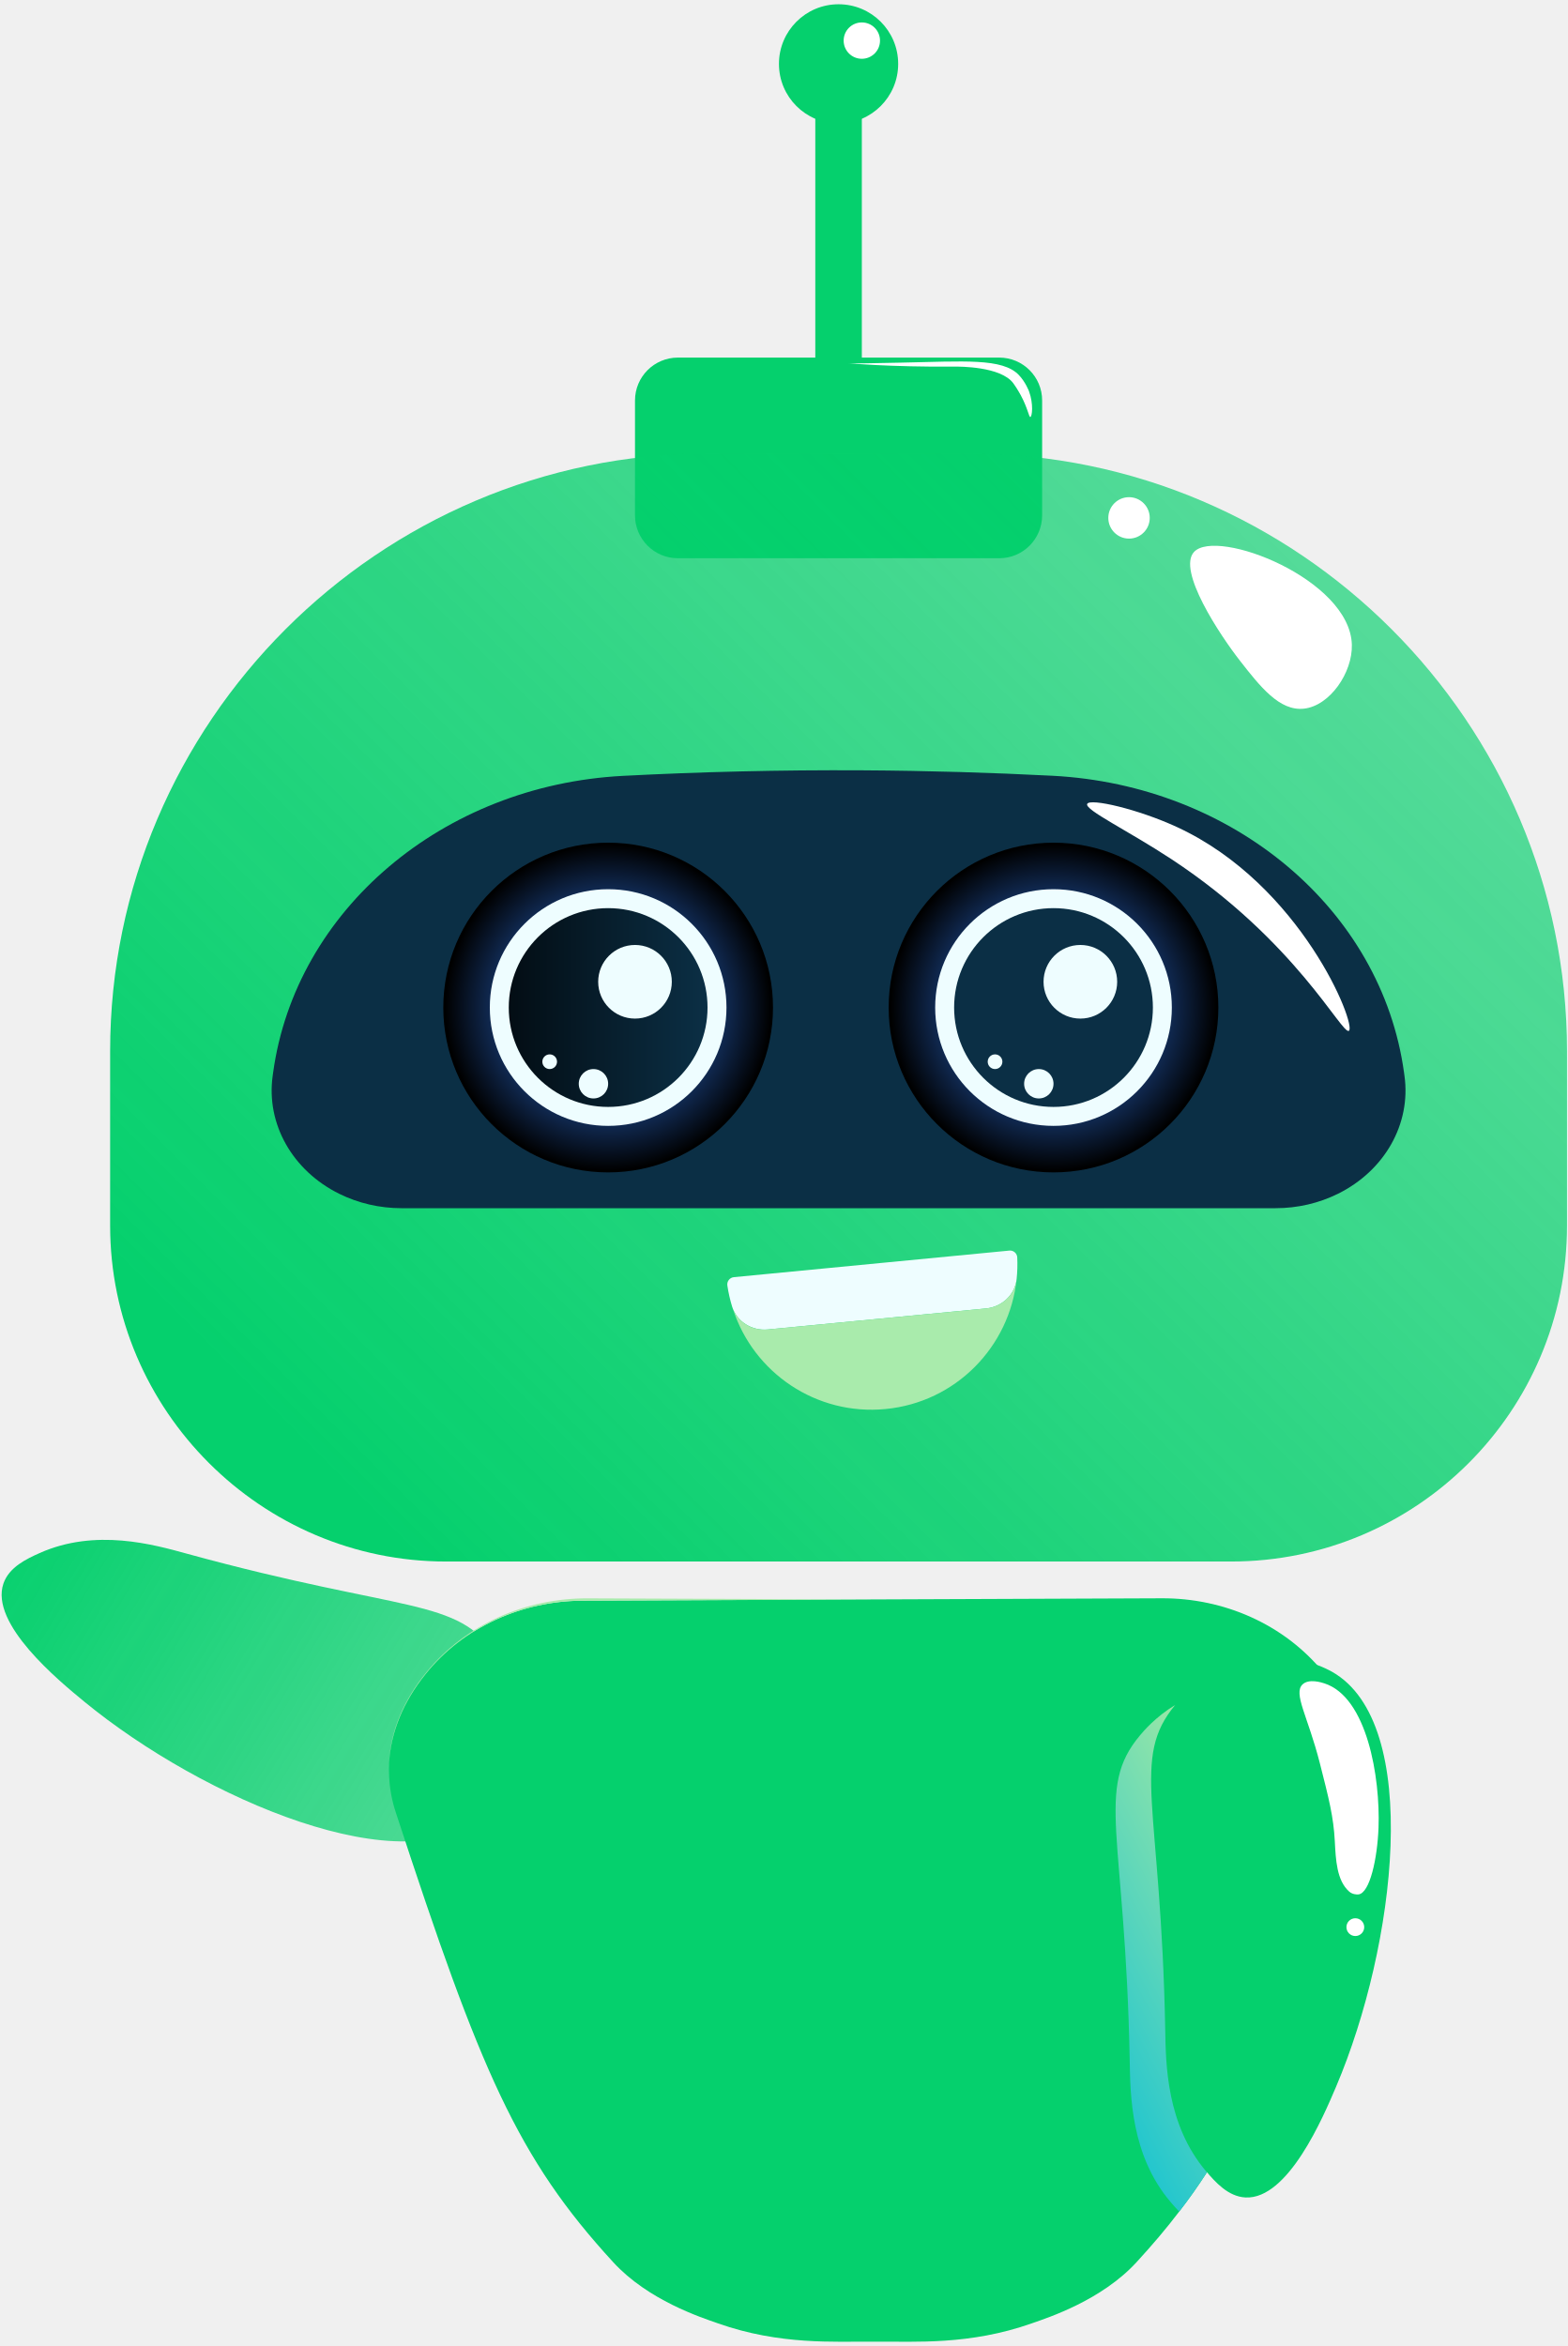
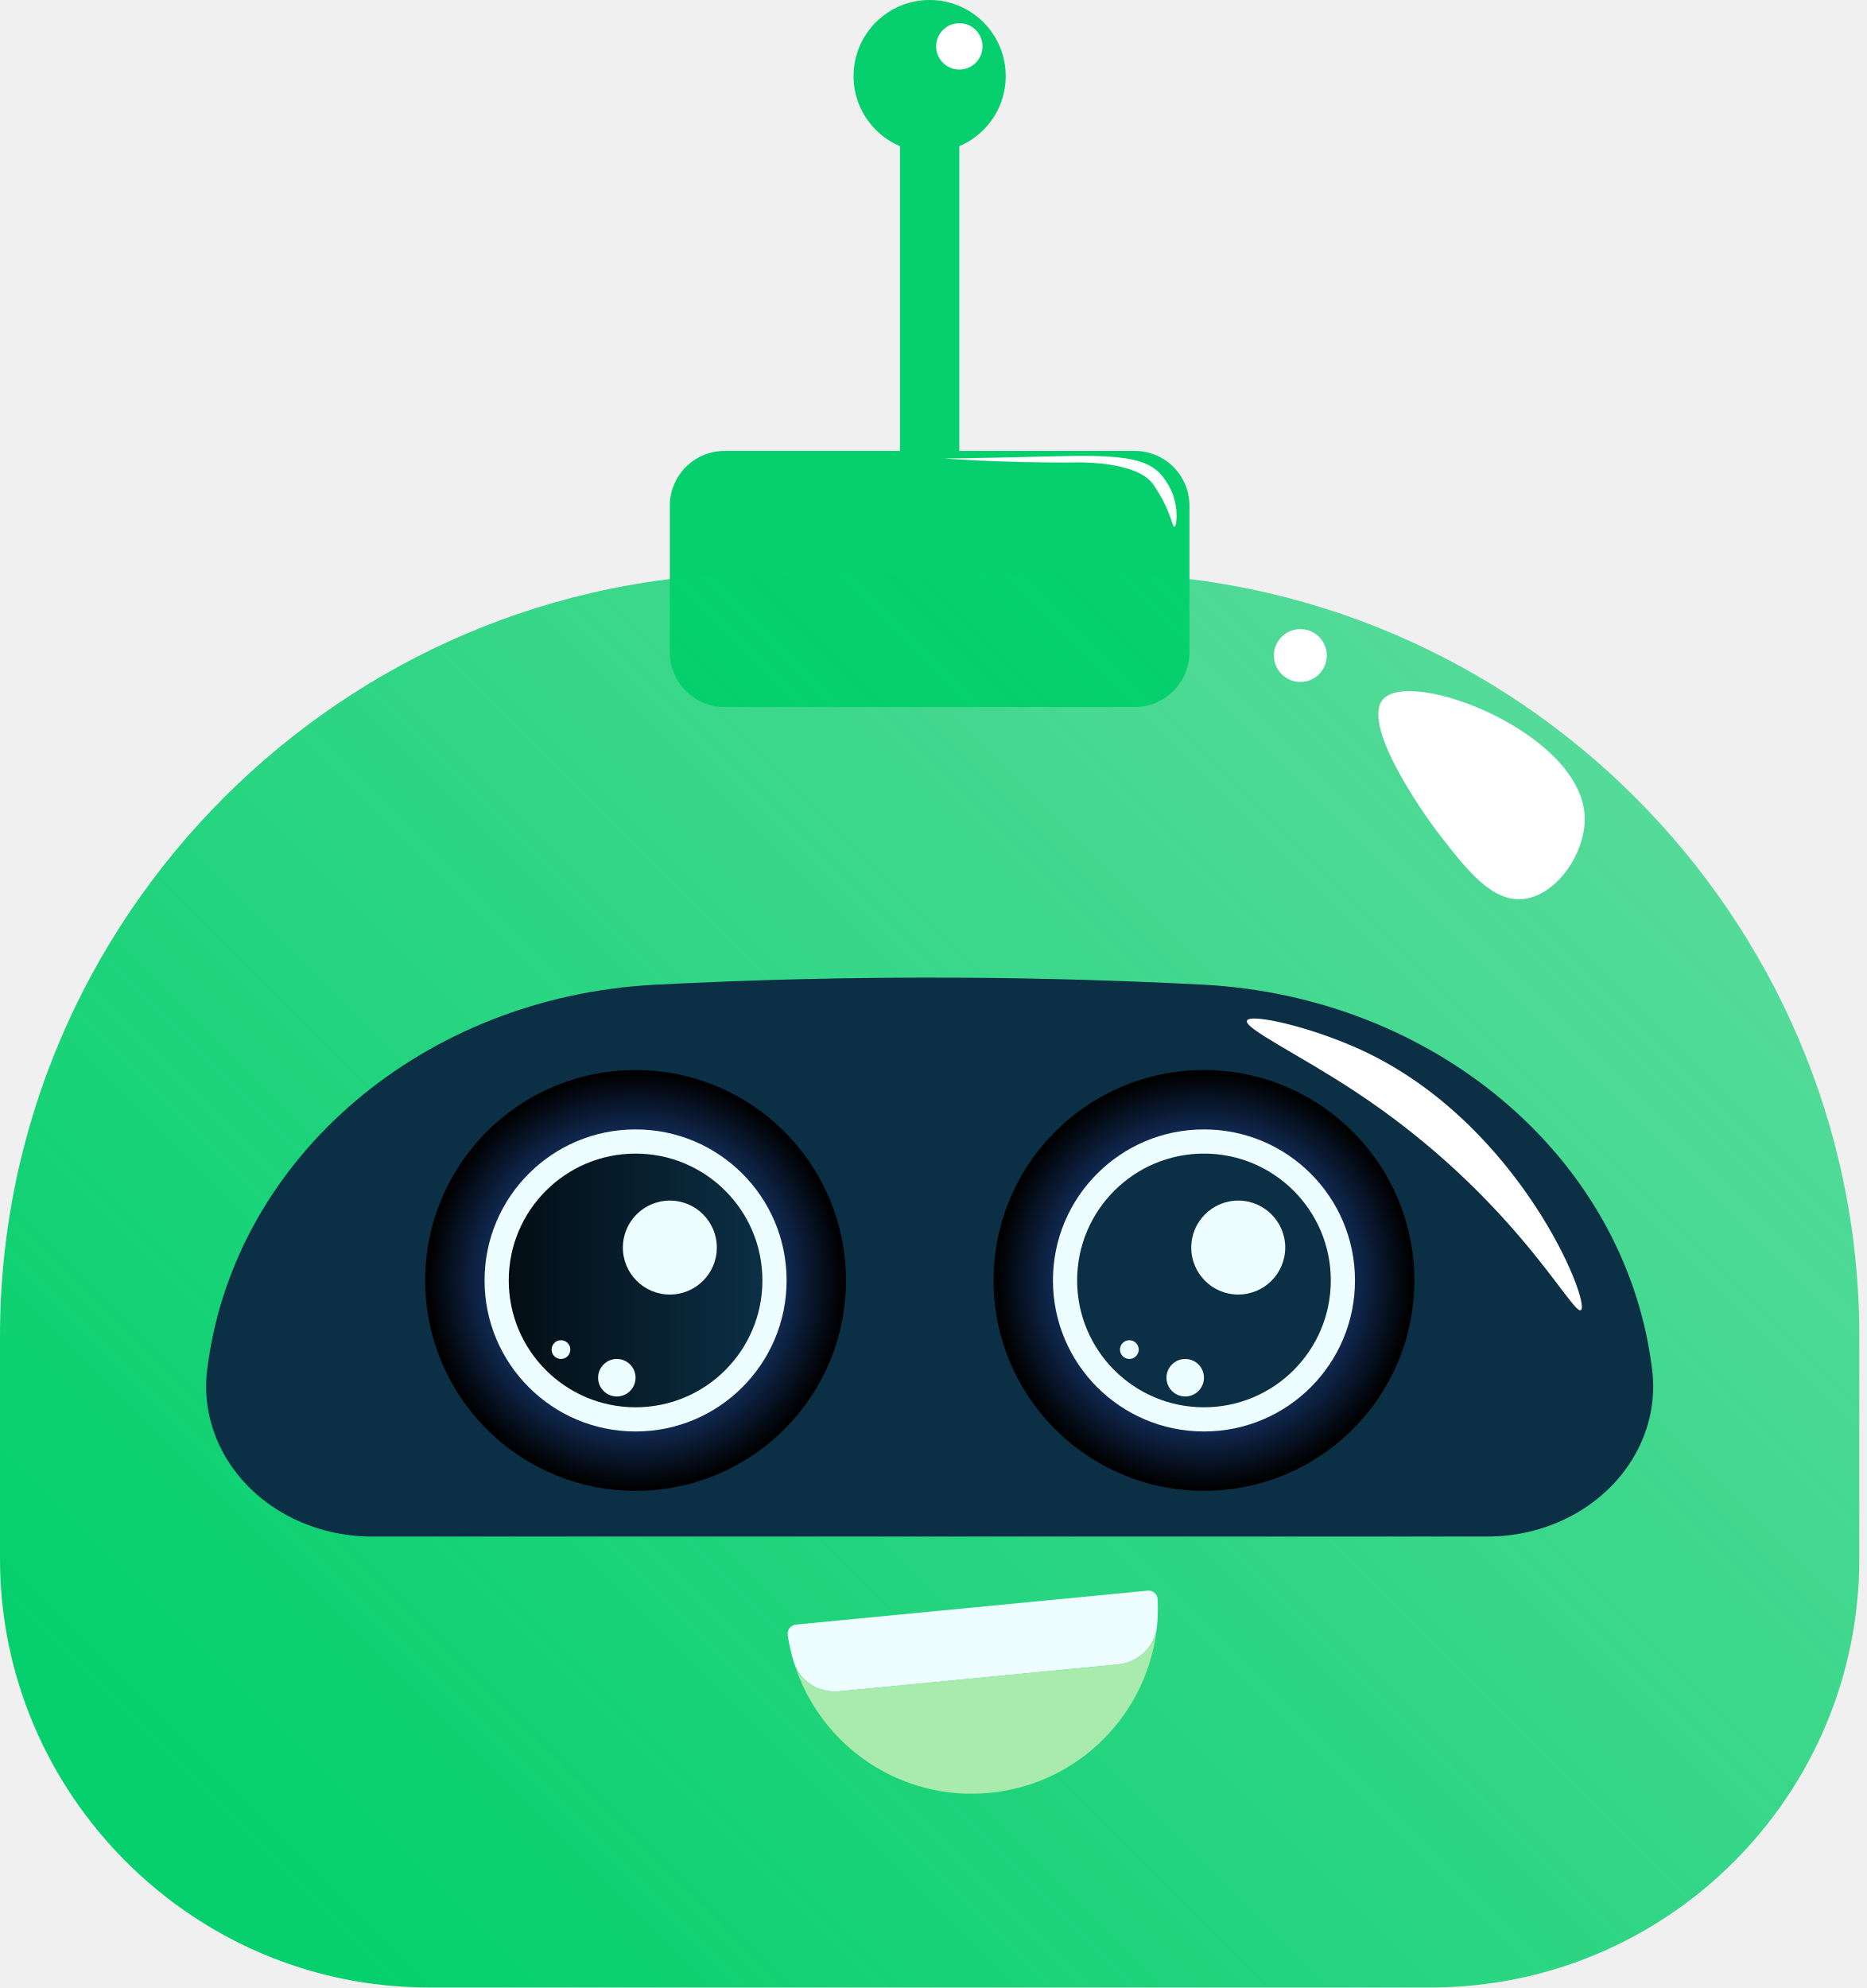
- <svg xmlns="http://www.w3.org/2000/svg" width="165" height="247" viewBox="0 0 165 247" fill="none">
-   <path d="M19.677 163.581C42.694 169.886 48.132 168.121 52.234 174.291C52.705 174.999 55.11 178.619 54.629 183.265C54.245 186.967 52.183 189.824 50.886 191.08C43.001 198.713 21.304 189.375 8.878 179.162C6.169 176.935 -1.1 170.962 0.364 166.719C0.964 164.981 2.827 164.117 4.164 163.519C10.075 160.875 16.206 162.63 19.677 163.581Z" fill="url(#paint0_linear_36_70)" />
-   <path d="M90.742 8.869H85.843V41.017H90.742V8.869Z" fill="url(#paint1_linear_36_70)" />
-   <path d="M105.21 58.775H71.376C68.881 58.775 66.859 56.753 66.859 54.258V42.166C66.859 39.671 68.881 37.649 71.376 37.649H105.21C107.705 37.649 109.727 39.671 109.727 42.166V54.258C109.726 56.753 107.704 58.775 105.21 58.775Z" fill="url(#paint2_linear_36_70)" />
-   <path d="M164.989 129.042C164.989 148.572 149.156 164.405 129.626 164.405H46.959C27.509 164.405 11.596 148.492 11.596 129.042V110.672C11.596 76.067 39.909 47.753 74.515 47.753H102.071C136.676 47.753 164.99 76.066 164.99 110.672L164.989 129.042Z" fill="url(#paint3_linear_36_70)" />
-   <path d="M140.862 125.693C138.855 126.685 136.605 127.205 134.319 127.205H42.267C39.981 127.205 37.731 126.685 35.724 125.693C30.794 123.256 28.012 118.335 28.708 113.287L28.759 112.92C31.118 95.821 46.604 82.675 65.59 81.687C73.623 81.269 82.053 81.053 90.846 81.104C97.734 81.144 104.392 81.346 110.803 81.676C129.861 82.658 145.461 95.752 147.829 112.916C147.846 113.039 147.863 113.163 147.88 113.286C148.575 118.335 145.792 123.256 140.862 125.693Z" fill="url(#paint4_linear_36_70)" />
-   <path d="M64.032 123.437C73.618 123.437 81.39 115.666 81.39 106.079C81.39 96.493 73.618 88.721 64.032 88.721C54.445 88.721 46.674 96.493 46.674 106.079C46.674 115.666 54.445 123.437 64.032 123.437Z" fill="url(#paint5_radial_36_70)" />
-   <path d="M64.032 118.538C70.913 118.538 76.491 112.96 76.491 106.079C76.491 99.198 70.913 93.62 64.032 93.62C57.151 93.62 51.573 99.198 51.573 106.079C51.573 112.96 57.151 118.538 64.032 118.538Z" fill="#EEFDFF" />
-   <path d="M64.032 116.543C69.811 116.543 74.496 111.858 74.496 106.079C74.496 100.3 69.811 95.615 64.032 95.615C58.253 95.615 53.568 100.3 53.568 106.079C53.568 111.858 58.253 116.543 64.032 116.543Z" fill="url(#paint6_linear_36_70)" />
-   <path d="M70.735 103.367C70.735 105.508 69 107.243 66.859 107.243C64.718 107.243 62.983 105.507 62.983 103.367C62.983 101.227 64.718 99.491 66.859 99.491C69 99.491 70.735 101.227 70.735 103.367Z" fill="#EEFDFF" />
-   <path d="M62.485 115.651C63.339 115.651 64.032 114.959 64.032 114.104C64.032 113.25 63.339 112.557 62.485 112.557C61.631 112.557 60.938 113.25 60.938 114.104C60.938 114.959 61.631 115.651 62.485 115.651Z" fill="#EEFDFF" />
-   <path d="M58.649 111.783C58.649 112.21 58.303 112.556 57.876 112.556C57.449 112.556 57.103 112.21 57.103 111.783C57.103 111.356 57.449 111.01 57.876 111.01C58.303 111.01 58.649 111.357 58.649 111.783Z" fill="#EEFDFF" />
-   <path d="M110.924 123.437C120.51 123.437 128.282 115.666 128.282 106.079C128.282 96.493 120.51 88.721 110.924 88.721C101.337 88.721 93.566 96.493 93.566 106.079C93.566 115.666 101.337 123.437 110.924 123.437Z" fill="url(#paint7_radial_36_70)" />
-   <path d="M110.924 118.538C117.805 118.538 123.383 112.96 123.383 106.079C123.383 99.198 117.805 93.62 110.924 93.62C104.043 93.62 98.465 99.198 98.465 106.079C98.465 112.96 104.043 118.538 110.924 118.538Z" fill="#EEFDFF" />
-   <path d="M110.924 116.543C116.703 116.543 121.388 111.858 121.388 106.079C121.388 100.3 116.703 95.615 110.924 95.615C105.145 95.615 100.46 100.3 100.46 106.079C100.46 111.858 105.145 116.543 110.924 116.543Z" fill="url(#paint8_linear_36_70)" />
-   <path d="M117.628 103.367C117.628 105.508 115.892 107.243 113.752 107.243C111.612 107.243 109.875 105.507 109.875 103.367C109.875 101.227 111.611 99.491 113.752 99.491C115.893 99.491 117.628 101.227 117.628 103.367Z" fill="#EEFDFF" />
-   <path d="M109.377 115.651C110.231 115.651 110.924 114.959 110.924 114.104C110.924 113.25 110.231 112.557 109.377 112.557C108.523 112.557 107.83 113.25 107.83 114.104C107.83 114.959 108.523 115.651 109.377 115.651Z" fill="#EEFDFF" />
-   <path d="M105.541 111.783C105.541 112.21 105.195 112.556 104.768 112.556C104.341 112.556 103.995 112.21 103.995 111.783C103.995 111.356 104.341 111.01 104.768 111.01C105.195 111.01 105.541 111.357 105.541 111.783Z" fill="#EEFDFF" />
-   <path d="M94.569 6.726C94.569 10.192 91.759 13.003 88.292 13.003C84.826 13.003 82.016 10.193 82.016 6.726C82.016 3.26 84.826 0.449 88.292 0.449C91.759 0.449 94.569 3.259 94.569 6.726Z" fill="url(#paint9_linear_36_70)" />
-   <path d="M92.656 4.276C92.656 5.333 91.799 6.189 90.742 6.189C89.685 6.189 88.828 5.332 88.828 4.276C88.828 3.219 89.685 2.362 90.742 2.362C91.799 2.363 92.656 3.219 92.656 4.276Z" fill="white" />
-   <path d="M142.337 67.878C142.42 70.808 140.028 74.313 137.288 74.612C134.72 74.893 132.669 72.269 130.554 69.563C128.469 66.896 123.91 60.044 125.726 58.106C128.119 55.551 142.14 60.965 142.337 67.878Z" fill="white" />
-   <path d="M118.875 56.708C120.079 56.708 121.056 55.732 121.056 54.527C121.056 53.323 120.079 52.346 118.875 52.346C117.67 52.346 116.694 53.323 116.694 54.527C116.694 55.732 117.67 56.708 118.875 56.708Z" fill="white" />
-   <path d="M142.026 108.526C141.326 109.02 136.447 99.08 123.349 90.462C118.745 87.432 114.2 85.273 114.47 84.645C114.744 84.008 119.863 85.193 123.961 87.094C137.019 93.152 142.858 107.939 142.026 108.526Z" fill="white" />
-   <path d="M108.486 43.903C108.33 43.925 108.23 43.008 107.466 41.591C107.466 41.591 107.109 40.928 106.701 40.366C105.386 38.556 100.928 38.596 100.578 38.599C93.635 38.659 89.171 38.219 89.173 38.261C89.174 38.296 92.43 38.23 94.816 38.182C101.547 38.045 105.557 37.683 107.276 39.486C107.989 40.234 108.348 41.208 108.348 41.208C108.834 42.53 108.672 43.876 108.486 43.903Z" fill="white" />
-   <path d="M107.042 134.654C106.872 136.317 105.488 137.598 103.824 137.758L80.83 139.975C79.167 140.135 77.563 139.144 77.078 137.544C76.862 136.833 76.696 136.1 76.583 135.346C76.552 135.138 76.607 134.926 76.737 134.759C76.867 134.593 77.059 134.488 77.269 134.467L106.278 131.669C106.485 131.649 106.69 131.715 106.847 131.851C107.004 131.987 107.097 132.182 107.106 132.389C107.141 133.156 107.118 133.912 107.042 134.654Z" fill="#EEFDFF" />
-   <path d="M107.043 134.656C106.308 141.784 100.641 147.644 93.238 148.351C85.936 149.058 79.341 144.53 77.173 137.825C77.752 139.258 79.258 140.131 80.829 139.974L103.829 137.76C105.491 137.595 106.869 136.318 107.043 134.656Z" fill="url(#paint10_linear_36_70)" />
-   <path d="M143.271 186.299C143.271 186.51 143.271 186.712 143.262 186.905C143.189 188.834 142.738 190.285 142.518 190.937C136.189 210.272 132.396 220.468 127.078 228.716C126.16 230.14 125.195 231.508 124.157 232.849C122.798 234.64 121.31 236.385 119.656 238.186C115.982 242.182 110.425 243.991 108.634 244.616C102.085 246.931 96.298 246.508 92.45 246.545H91.779C87.921 246.508 82.144 246.931 75.595 244.616C73.804 243.991 68.238 242.182 64.573 238.186C54.469 227.191 50.584 218.052 41.711 190.937C41.5 190.313 41.077 188.962 40.976 187.153C40.949 186.629 40.939 186.106 40.967 185.582C41.16 182.34 42.473 179.161 44.807 176.259C48.803 171.281 54.975 168.553 61.359 168.525L92.12 168.396L122.321 168.277C128.843 168.249 135.162 170.987 139.304 176.029C141.307 178.472 142.583 181.108 143.052 183.827C143.116 184.213 143.171 184.608 143.208 184.994C143.243 185.426 143.271 185.858 143.271 186.299Z" fill="url(#paint11_linear_36_70)" />
-   <path d="M92.114 168.401L61.353 168.53C54.969 168.558 48.797 171.286 44.801 176.264C42.468 179.167 41.155 182.345 40.961 185.587C41.117 182.262 42.486 179.001 44.92 176.034C49.053 170.991 55.382 168.254 61.903 168.282L92.114 168.401Z" fill="url(#paint12_linear_36_70)" />
-   <path d="M122.687 213.72C122.238 189.859 119.009 185.14 123.771 179.464C124.318 178.812 127.111 175.483 131.704 174.633C135.364 173.956 138.686 175.128 140.258 176.018C149.806 181.427 146.973 204.878 140.683 219.682C139.312 222.91 135.633 231.569 131.149 231.362C129.312 231.277 127.957 229.733 127.007 228.62C122.802 223.695 122.755 217.317 122.687 213.72Z" fill="url(#paint13_linear_36_70)" />
-   <path d="M127.077 228.716C126.159 230.14 125.194 231.508 124.156 232.849C123.825 232.509 123.531 232.169 123.265 231.857C119.058 226.934 119.012 220.559 118.948 216.959C118.498 193.096 115.265 188.384 120.032 182.707C120.381 182.285 121.658 180.769 123.734 179.511C119.031 185.169 122.237 189.927 122.687 213.717C122.751 217.317 122.806 223.692 127.004 228.625C127.031 228.652 127.059 228.679 127.077 228.716Z" fill="url(#paint14_linear_36_70)" />
-   <path d="M140.542 193.85C140.407 191.286 139.926 189.401 138.964 185.629C137.706 180.695 136.128 178.29 137.153 177.337C137.82 176.717 139.134 177.136 139.432 177.231C143.942 178.67 145.338 187.131 145.144 192.426C145.025 195.668 144.234 199.293 143.046 199.453C142.859 199.478 142.393 199.454 142.06 199.159C140.734 197.988 140.645 195.799 140.542 193.85Z" fill="white" />
-   <path d="M143.639 202.899C143.639 203.416 143.22 203.835 142.703 203.835C142.186 203.835 141.767 203.416 141.767 202.899C141.767 202.382 142.186 201.963 142.703 201.963C143.22 201.963 143.639 202.382 143.639 202.899Z" fill="white" />
+ <svg xmlns="http://www.w3.org/2000/svg" width="154" height="164" viewBox="0 0 154 164" fill="none">
+   <path d="M79.146 8.42H74.247V40.568H79.146V8.42Z" fill="url(#paint0_linear_48_2480)" />
+   <path d="M93.614 58.326H59.78C57.285 58.326 55.263 56.304 55.263 53.809V41.717C55.263 39.222 57.285 37.2 59.78 37.2H93.614C96.109 37.2 98.131 39.222 98.131 41.717V53.809C98.13 56.304 96.108 58.326 93.614 58.326Z" fill="url(#paint1_linear_48_2480)" />
+   <path d="M153.393 128.593C153.393 148.123 137.56 163.956 118.03 163.956H35.363C15.913 163.956 0 148.043 0 128.593V110.223C0 75.618 28.313 47.304 62.919 47.304H90.475C125.08 47.304 153.394 75.617 153.394 110.223L153.393 128.593Z" fill="url(#paint2_linear_48_2480)" />
+   <path d="M129.266 125.244C127.259 126.236 125.009 126.756 122.723 126.756H30.671C28.385 126.756 26.135 126.236 24.128 125.244C19.198 122.807 16.416 117.886 17.112 112.838L17.163 112.471C19.522 95.372 35.008 82.226 53.994 81.238C62.027 80.82 70.457 80.604 79.25 80.655C86.138 80.695 92.796 80.897 99.207 81.227C118.265 82.209 133.865 95.303 136.233 112.467C136.25 112.59 136.267 112.714 136.284 112.837C136.979 117.886 134.196 122.807 129.266 125.244Z" fill="url(#paint3_linear_48_2480)" />
+   <path d="M52.436 122.988C62.022 122.988 69.794 115.217 69.794 105.63C69.794 96.043 62.022 88.272 52.436 88.272C42.849 88.272 35.078 96.043 35.078 105.63C35.078 115.217 42.849 122.988 52.436 122.988Z" fill="url(#paint4_radial_48_2480)" />
+   <path d="M52.436 118.089C59.316 118.089 64.895 112.511 64.895 105.63C64.895 98.749 59.316 93.171 52.436 93.171C45.555 93.171 39.977 98.749 39.977 105.63C39.977 112.511 45.555 118.089 52.436 118.089Z" fill="#EEFDFF" />
+   <path d="M52.436 116.094C58.215 116.094 62.9 111.409 62.9 105.63C62.9 99.851 58.215 95.166 52.436 95.166C46.657 95.166 41.972 99.851 41.972 105.63C41.972 111.409 46.657 116.094 52.436 116.094Z" fill="url(#paint5_linear_48_2480)" />
+   <path d="M59.139 102.918C59.139 105.059 57.404 106.794 55.263 106.794C53.122 106.794 51.387 105.058 51.387 102.918C51.387 100.778 53.122 99.042 55.263 99.042C57.404 99.042 59.139 100.778 59.139 102.918Z" fill="#EEFDFF" />
+   <path d="M50.889 115.202C51.743 115.202 52.435 114.509 52.435 113.655C52.435 112.801 51.743 112.108 50.889 112.108C50.034 112.108 49.342 112.801 49.342 113.655C49.342 114.509 50.034 115.202 50.889 115.202Z" fill="#EEFDFF" />
+   <path d="M47.053 111.334C47.053 111.761 46.707 112.107 46.28 112.107C45.853 112.107 45.507 111.761 45.507 111.334C45.507 110.907 45.853 110.561 46.28 110.561C46.707 110.561 47.053 110.908 47.053 111.334Z" fill="#EEFDFF" />
+   <path d="M99.328 122.988C108.914 122.988 116.686 115.217 116.686 105.63C116.686 96.043 108.914 88.272 99.328 88.272C89.741 88.272 81.97 96.043 81.97 105.63C81.97 115.217 89.741 122.988 99.328 122.988Z" fill="url(#paint6_radial_48_2480)" />
+   <path d="M99.328 118.089C106.209 118.089 111.787 112.511 111.787 105.63C111.787 98.749 106.209 93.171 99.328 93.171C92.447 93.171 86.869 98.749 86.869 105.63C86.869 112.511 92.447 118.089 99.328 118.089Z" fill="#EEFDFF" />
+   <path d="M99.328 116.094C105.107 116.094 109.792 111.409 109.792 105.63C109.792 99.851 105.107 95.166 99.328 95.166C93.549 95.166 88.864 99.851 88.864 105.63C88.864 111.409 93.549 116.094 99.328 116.094Z" fill="url(#paint7_linear_48_2480)" />
+   <path d="M106.032 102.918C106.032 105.059 104.296 106.794 102.156 106.794C100.016 106.794 98.279 105.058 98.279 102.918C98.279 100.778 100.015 99.042 102.156 99.042C104.297 99.042 106.032 100.778 106.032 102.918Z" fill="#EEFDFF" />
+   <path d="M97.781 115.202C98.635 115.202 99.328 114.509 99.328 113.655C99.328 112.801 98.635 112.108 97.781 112.108C96.926 112.108 96.234 112.801 96.234 113.655C96.234 114.509 96.926 115.202 97.781 115.202Z" fill="#EEFDFF" />
+   <path d="M93.945 111.334C93.945 111.761 93.599 112.107 93.172 112.107C92.745 112.107 92.399 111.761 92.399 111.334C92.399 110.907 92.745 110.561 93.172 110.561C93.599 110.561 93.945 110.908 93.945 111.334Z" fill="#EEFDFF" />
+   <path d="M82.973 6.277C82.973 9.743 80.163 12.554 76.696 12.554C73.23 12.554 70.42 9.744 70.42 6.277C70.42 2.811 73.23 0 76.696 0C80.163 0 82.973 2.81 82.973 6.277Z" fill="url(#paint8_linear_48_2480)" />
+   <path d="M81.06 3.827C81.06 4.884 80.203 5.74 79.146 5.74C78.089 5.74 77.232 4.883 77.232 3.827C77.232 2.77 78.089 1.913 79.146 1.913C80.203 1.914 81.06 2.77 81.06 3.827Z" fill="white" />
+   <path d="M130.741 67.429C130.824 70.359 128.432 73.864 125.692 74.163C123.124 74.444 121.073 71.82 118.958 69.114C116.873 66.447 112.314 59.595 114.13 57.657C116.523 55.102 130.544 60.516 130.741 67.429Z" fill="white" />
+   <path d="M107.279 56.259C108.483 56.259 109.46 55.282 109.46 54.078C109.46 52.873 108.483 51.897 107.279 51.897C106.074 51.897 105.098 52.873 105.098 54.078C105.098 55.282 106.074 56.259 107.279 56.259Z" fill="white" />
+   <path d="M130.43 108.077C129.73 108.571 124.851 98.631 111.753 90.013C107.149 86.983 102.604 84.824 102.874 84.196C103.148 83.559 108.267 84.744 112.365 86.645C125.423 92.703 131.262 107.49 130.43 108.077Z" fill="white" />
+   <path d="M96.89 43.454C96.734 43.476 96.634 42.559 95.87 41.142C95.87 41.142 95.513 40.479 95.105 39.917C93.79 38.107 89.332 38.147 88.982 38.15C82.039 38.21 77.575 37.77 77.577 37.812C77.578 37.847 80.834 37.781 83.22 37.733C89.951 37.596 93.961 37.234 95.68 39.037C96.393 39.785 96.752 40.759 96.752 40.759C97.238 42.081 97.076 43.427 96.89 43.454Z" fill="white" />
+   <path d="M95.446 134.205C95.276 135.868 93.892 137.149 92.228 137.309L69.234 139.526C67.571 139.686 65.967 138.695 65.482 137.095C65.266 136.384 65.1 135.651 64.987 134.897C64.956 134.689 65.011 134.477 65.141 134.31C65.271 134.144 65.463 134.039 65.673 134.018L94.682 131.22C94.889 131.2 95.094 131.266 95.251 131.402C95.408 131.538 95.501 131.733 95.51 131.94C95.545 132.707 95.522 133.463 95.446 134.205Z" fill="#EEFDFF" />
+   <path d="M95.447 134.207C94.712 141.335 89.045 147.195 81.642 147.902C74.34 148.609 67.745 144.081 65.577 137.376C66.156 138.809 67.662 139.682 69.233 139.525L92.233 137.311C93.895 137.146 95.273 135.869 95.447 134.207Z" fill="url(#paint9_linear_48_2480)" />
  <defs>
-     <linearGradient id="paint0_linear_36_70" x1="-11" y1="167" x2="122.02" y2="247.446" gradientUnits="userSpaceOnUse">
-       <stop offset="0.04" stop-color="#05D06D" />
-       <stop offset="1" stop-color="#05D06D" stop-opacity="0.2" />
-     </linearGradient>
-     <linearGradient id="paint1_linear_36_70" x1="78.308" y1="26.399" x2="93.005" y2="24.256" gradientUnits="userSpaceOnUse">
+     <linearGradient id="paint0_linear_48_2480" x1="66.712" y1="25.95" x2="81.409" y2="23.807" gradientUnits="userSpaceOnUse">
      <stop offset="0.04" stop-color="#05D06D" />
      <stop offset="1" stop-color="#05D06D" />
    </linearGradient>
-     <linearGradient id="paint2_linear_36_70" x1="74.56" y1="63.716" x2="100.641" y2="34.27" gradientUnits="userSpaceOnUse">
+     <linearGradient id="paint1_linear_48_2480" x1="62.964" y1="63.267" x2="89.045" y2="33.821" gradientUnits="userSpaceOnUse">
      <stop offset="0.04" stop-color="#05D06D" />
      <stop offset="1" stop-color="#05D06D" />
    </linearGradient>
-     <linearGradient id="paint3_linear_36_70" x1="36.785" y1="165.712" x2="140.133" y2="62.363" gradientUnits="userSpaceOnUse">
+     <linearGradient id="paint2_linear_48_2480" x1="25.189" y1="165.262" x2="128.537" y2="61.914" gradientUnits="userSpaceOnUse">
      <stop offset="0.04" stop-color="#05D06D" />
      <stop offset="1" stop-color="#05D06D" stop-opacity="0.663" />
    </linearGradient>
-     <linearGradient id="paint4_linear_36_70" x1="88.021" y1="127.056" x2="88.939" y2="85.722" gradientUnits="userSpaceOnUse">
+     <linearGradient id="paint3_linear_48_2480" x1="76.424" y1="126.607" x2="77.343" y2="85.273" gradientUnits="userSpaceOnUse">
      <stop offset="1" stop-color="#0B2F45" />
    </linearGradient>
-     <radialGradient id="paint5_radial_36_70" cx="0" cy="0" r="1" gradientUnits="userSpaceOnUse" gradientTransform="translate(64.0314 106.079) scale(17.1784 17.1784)">
+     <radialGradient id="paint4_radial_48_2480" cx="0" cy="0" r="1" gradientUnits="userSpaceOnUse" gradientTransform="translate(52.4352 105.63) scale(17.1784 17.1784)">
      <stop offset="0.13" stop-color="#3280FC" />
      <stop offset="1" />
    </radialGradient>
-     <linearGradient id="paint6_linear_36_70" x1="53.567" y1="106.079" x2="74.496" y2="106.079" gradientUnits="userSpaceOnUse">
+     <linearGradient id="paint5_linear_48_2480" x1="41.971" y1="105.63" x2="62.9" y2="105.63" gradientUnits="userSpaceOnUse">
      <stop stop-color="#030D14" />
      <stop offset="1" stop-color="#0B2F45" />
    </linearGradient>
-     <radialGradient id="paint7_radial_36_70" cx="0" cy="0" r="1" gradientUnits="userSpaceOnUse" gradientTransform="translate(110.924 106.079) scale(17.1784)">
+     <radialGradient id="paint6_radial_48_2480" cx="0" cy="0" r="1" gradientUnits="userSpaceOnUse" gradientTransform="translate(99.3275 105.63) scale(17.1784)">
      <stop offset="0.13" stop-color="#3280FC" />
      <stop offset="1" />
    </radialGradient>
-     <linearGradient id="paint8_linear_36_70" x1="100.459" y1="106.079" x2="121.388" y2="106.079" gradientUnits="userSpaceOnUse">
+     <linearGradient id="paint7_linear_48_2480" x1="88.863" y1="105.63" x2="109.792" y2="105.63" gradientUnits="userSpaceOnUse">
      <stop offset="1" stop-color="#0B2F45" />
    </linearGradient>
-     <linearGradient id="paint9_linear_36_70" x1="75.08" y1="8.653" x2="94.529" y2="5.816" gradientUnits="userSpaceOnUse">
+     <linearGradient id="paint8_linear_48_2480" x1="63.484" y1="8.203" x2="82.933" y2="5.367" gradientUnits="userSpaceOnUse">
      <stop offset="0.04" stop-color="#05D06D" />
      <stop offset="1" stop-color="#05D06D" />
    </linearGradient>
-     <linearGradient id="paint10_linear_36_70" x1="87.665" y1="143.11" x2="117.587" y2="113.188" gradientUnits="userSpaceOnUse">
+     <linearGradient id="paint9_linear_48_2480" x1="76.068" y1="142.661" x2="105.991" y2="112.738" gradientUnits="userSpaceOnUse">
      <stop offset="0.071" stop-color="#A9EBAC" />
      <stop offset="1" stop-color="#A9EBAC" />
    </linearGradient>
-     <linearGradient id="paint11_linear_36_70" x1="59.404" y1="233.914" x2="138.684" y2="141.335" gradientUnits="userSpaceOnUse">
-       <stop stop-color="#05D06D" />
-       <stop offset="1" stop-color="#05D06D" />
-     </linearGradient>
-     <linearGradient id="paint12_linear_36_70" x1="55.204" y1="187.759" x2="102.88" y2="132.086" gradientUnits="userSpaceOnUse">
-       <stop offset="0.04" stop-color="#A9EBAC" />
-       <stop offset="1" stop-color="#A9EBAC" />
-     </linearGradient>
-     <linearGradient id="paint13_linear_36_70" x1="157.643" y1="220.09" x2="108" y2="174" gradientUnits="userSpaceOnUse">
-       <stop stop-color="#05D06D" />
-       <stop offset="1" stop-color="#05D06D" />
-     </linearGradient>
-     <linearGradient id="paint14_linear_36_70" x1="105.332" y1="215.88" x2="147.401" y2="193.957" gradientUnits="userSpaceOnUse">
-       <stop offset="0.04" stop-color="#06BED8" />
-       <stop offset="1" stop-color="#DEFA8E" />
-     </linearGradient>
  </defs>
</svg>
